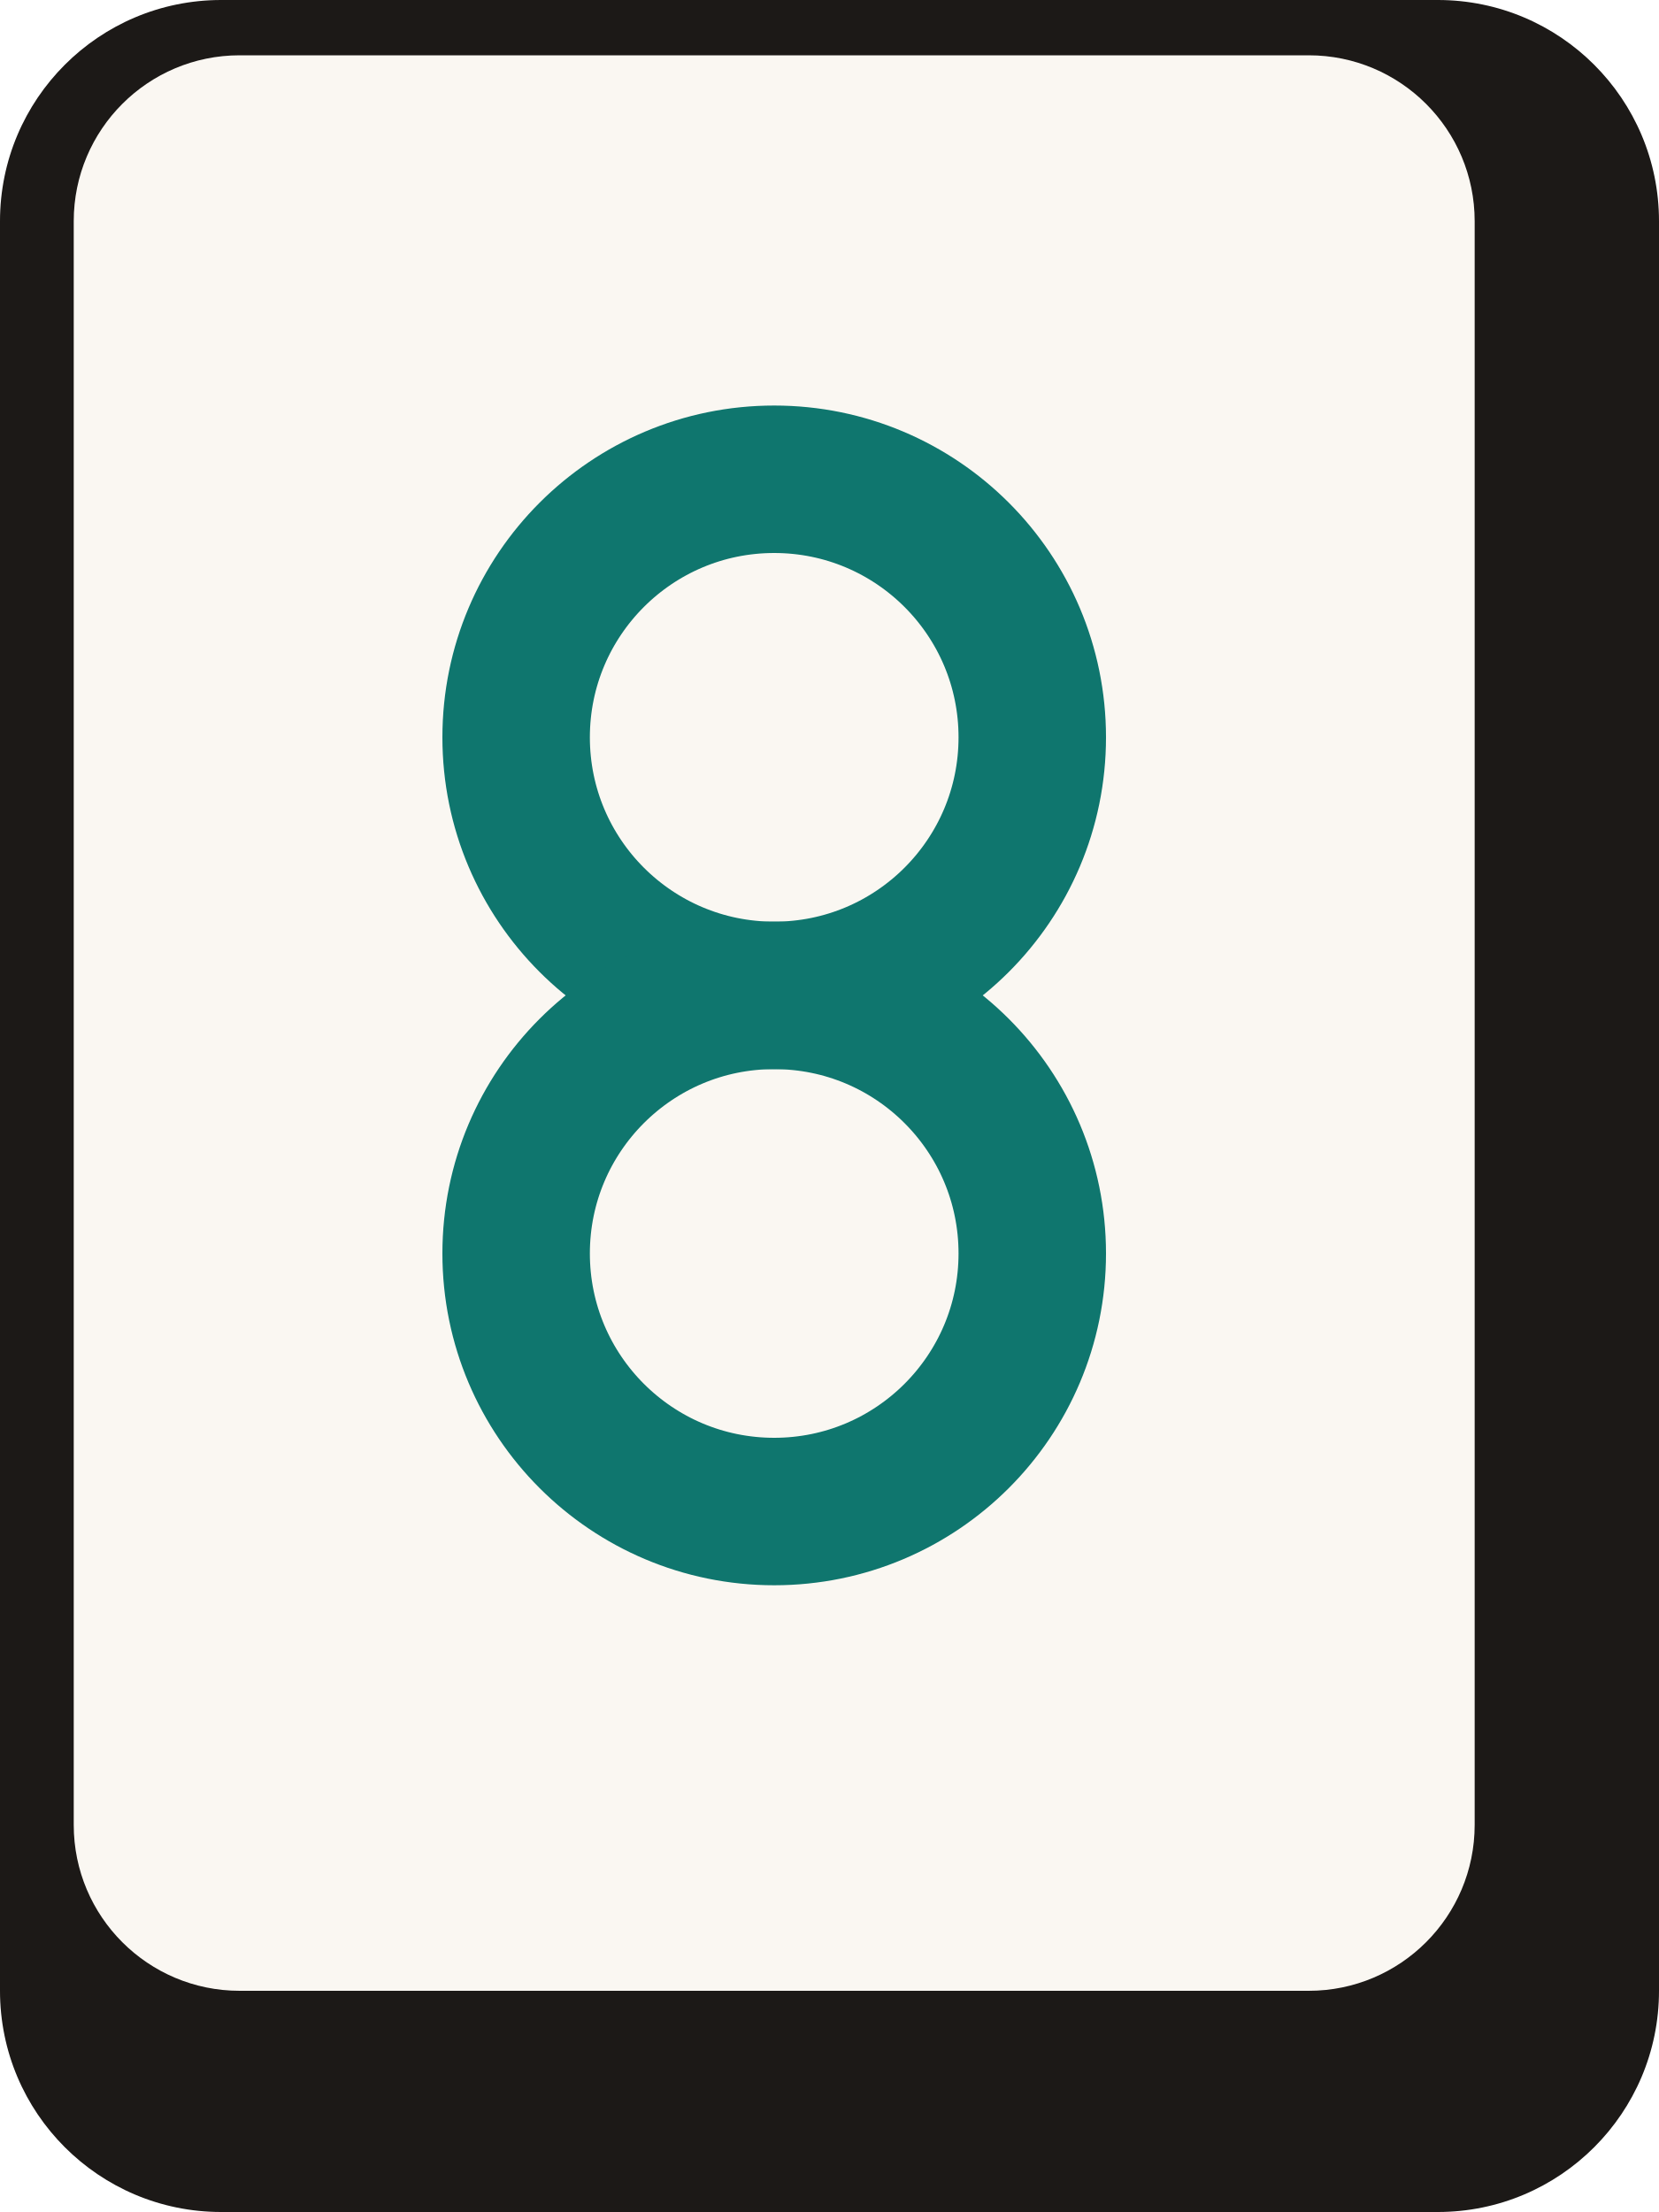
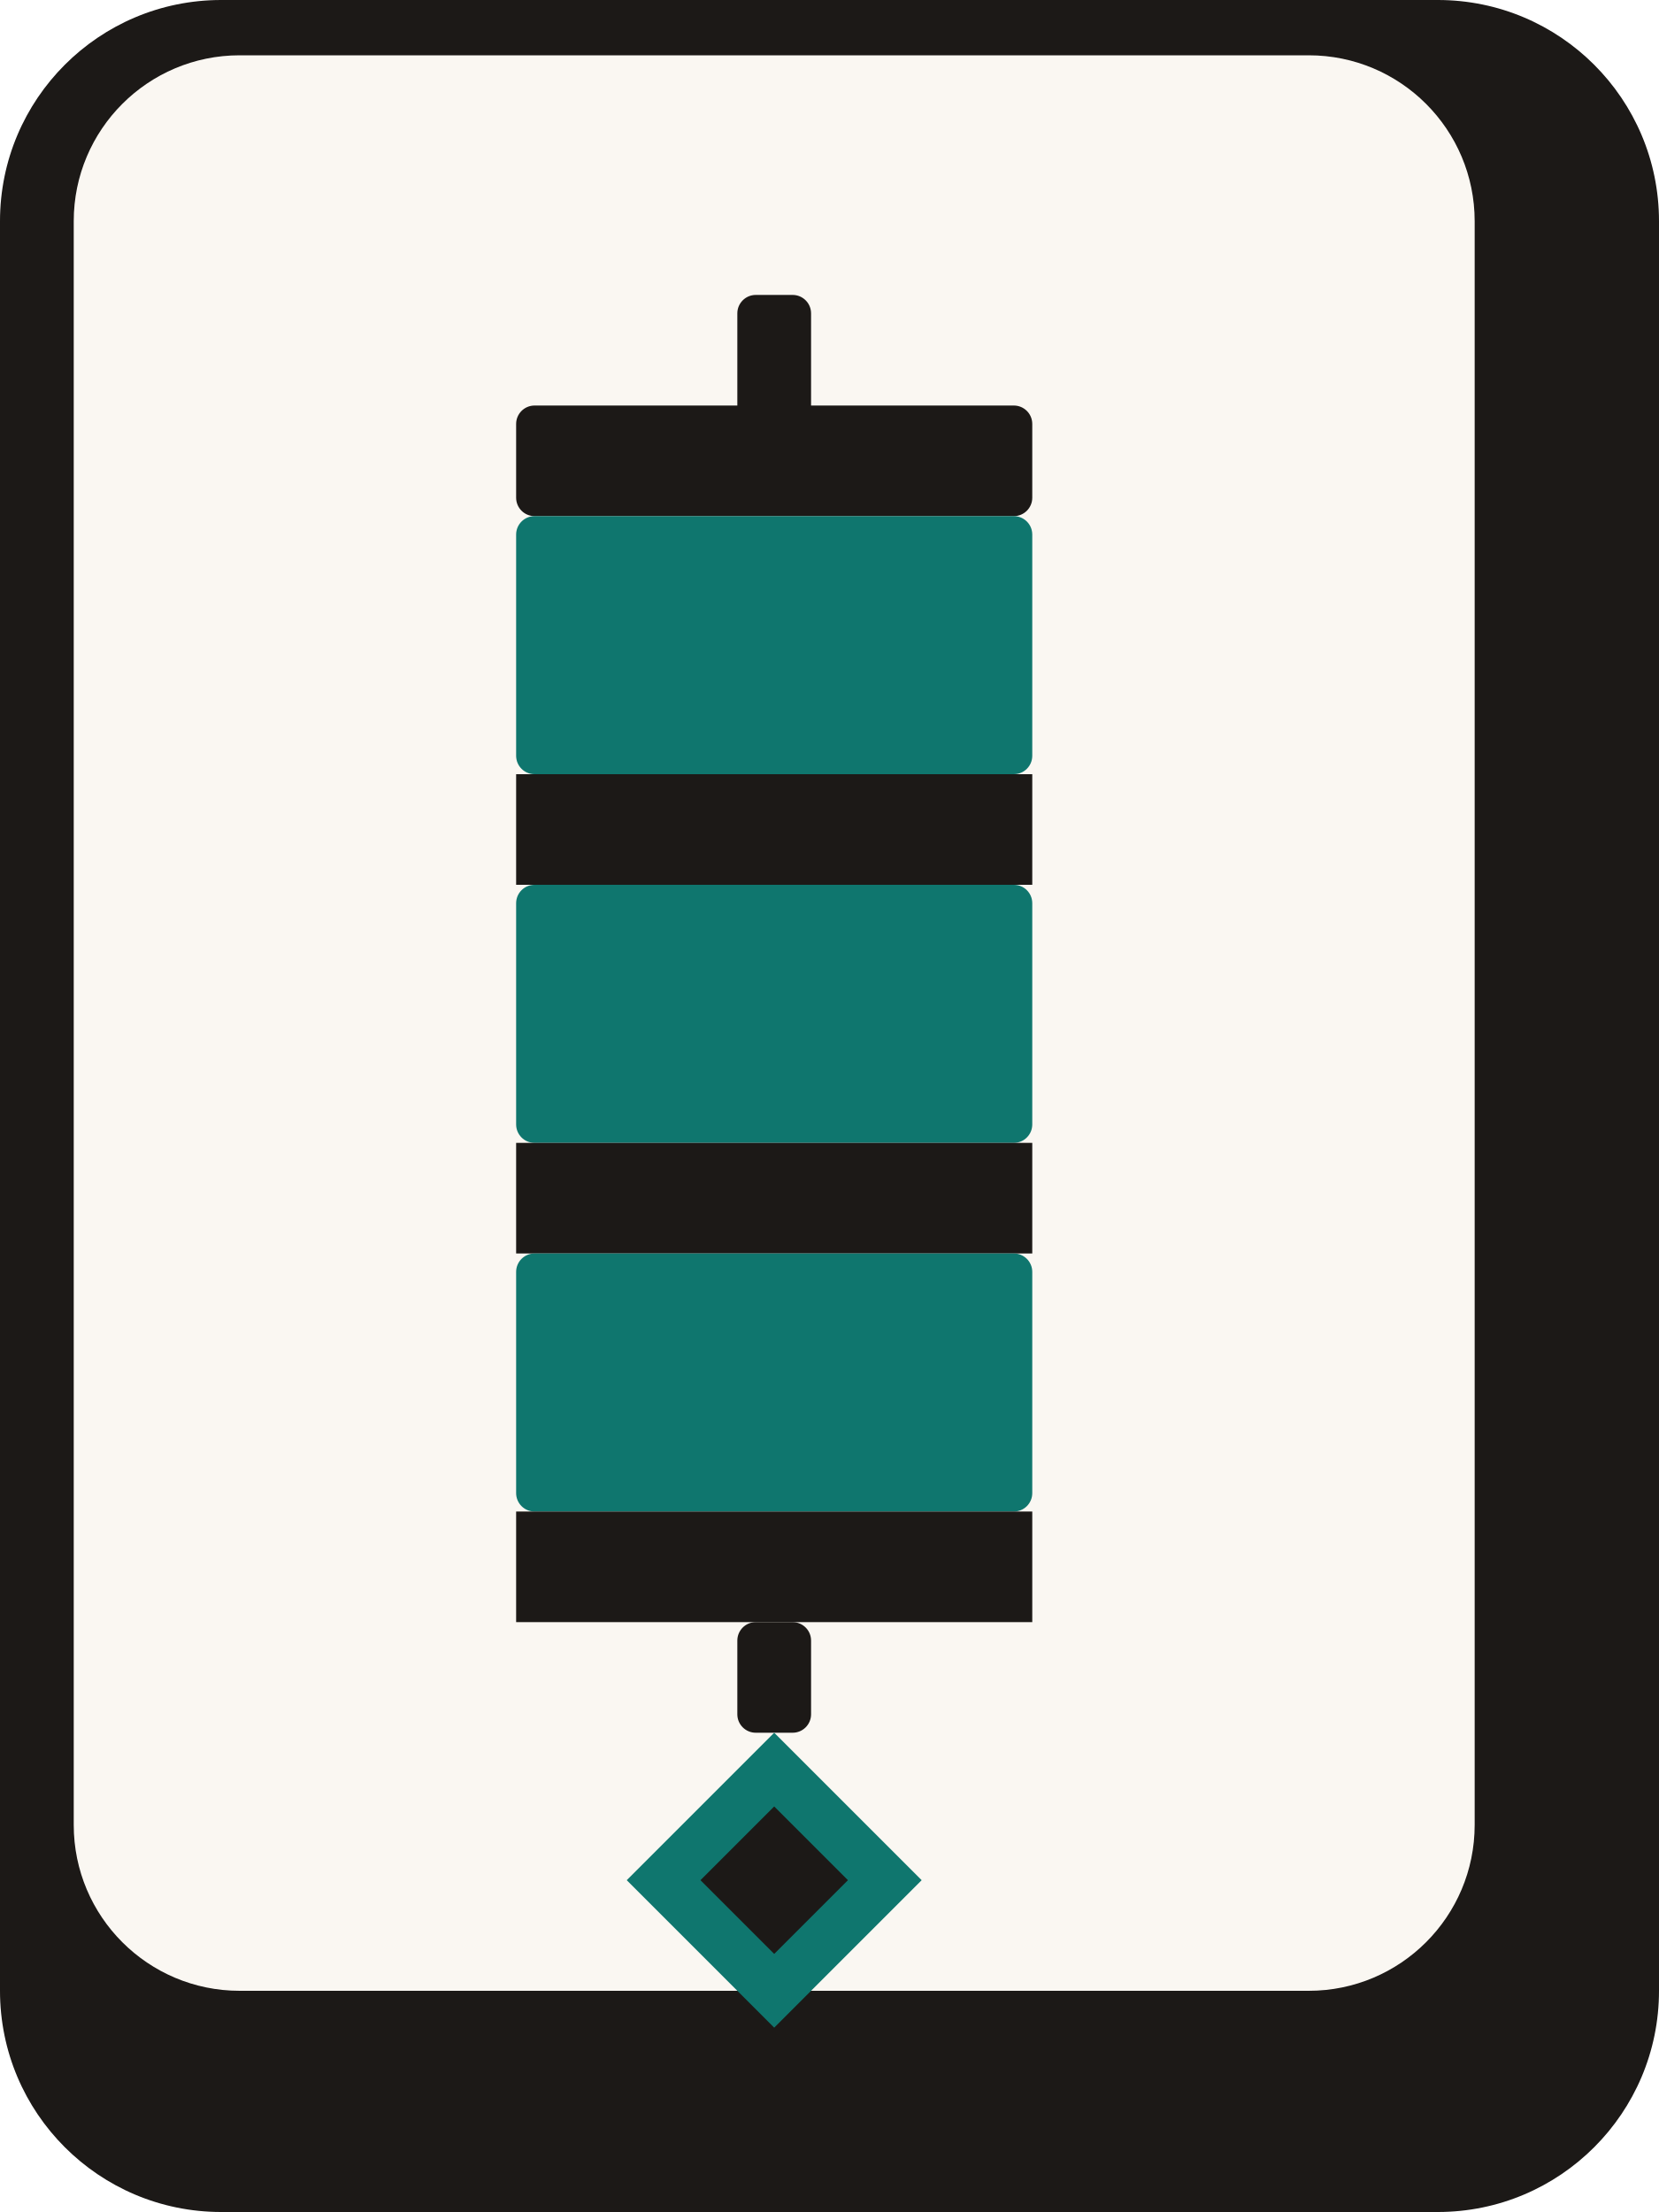
<svg xmlns="http://www.w3.org/2000/svg" viewBox="0 0 90 120" width="90" height="120">
  <rect width="90" height="120" rx="12" fill="#1C1917" />
  <rect x="4" y="3" width="76" height="105" rx="9" fill="#FAF7F2" />
-   <circle cx="42" cy="40" r="14" fill="none" stroke="#0F766E" stroke-width="8" />
-   <circle cx="42" cy="68" r="14" fill="none" stroke="#0F766E" stroke-width="8" />
+   <rect x="40" y="16" width="4" height="8" rx="1" fill="#1C1917" />
+   <rect x="28" y="22" width="28" height="6" rx="1" fill="#1C1917" />
+   <rect x="28" y="28" width="28" height="14" rx="1" fill="#0F766E" />
+   <rect x="28" y="42" width="28" height="6" fill="#1C1917" />
+   <rect x="28" y="48" width="28" height="14" rx="1" fill="#0F766E" />
+   <rect x="28" y="62" width="28" height="6" fill="#1C1917" />
+   <rect x="28" y="68" width="28" height="14" rx="1" fill="#0F766E" />
+   <rect x="28" y="82" width="28" height="6" fill="#1C1917" />
+   <rect x="40" y="88" width="4" height="6" rx="1" fill="#1C1917" />
+   <polygon points="42,94 50,102 42,110 34,102" fill="#0F766E" />
+   <polygon points="42,98 46,102 42,106 38,102" fill="#1C1917" />
</svg>
